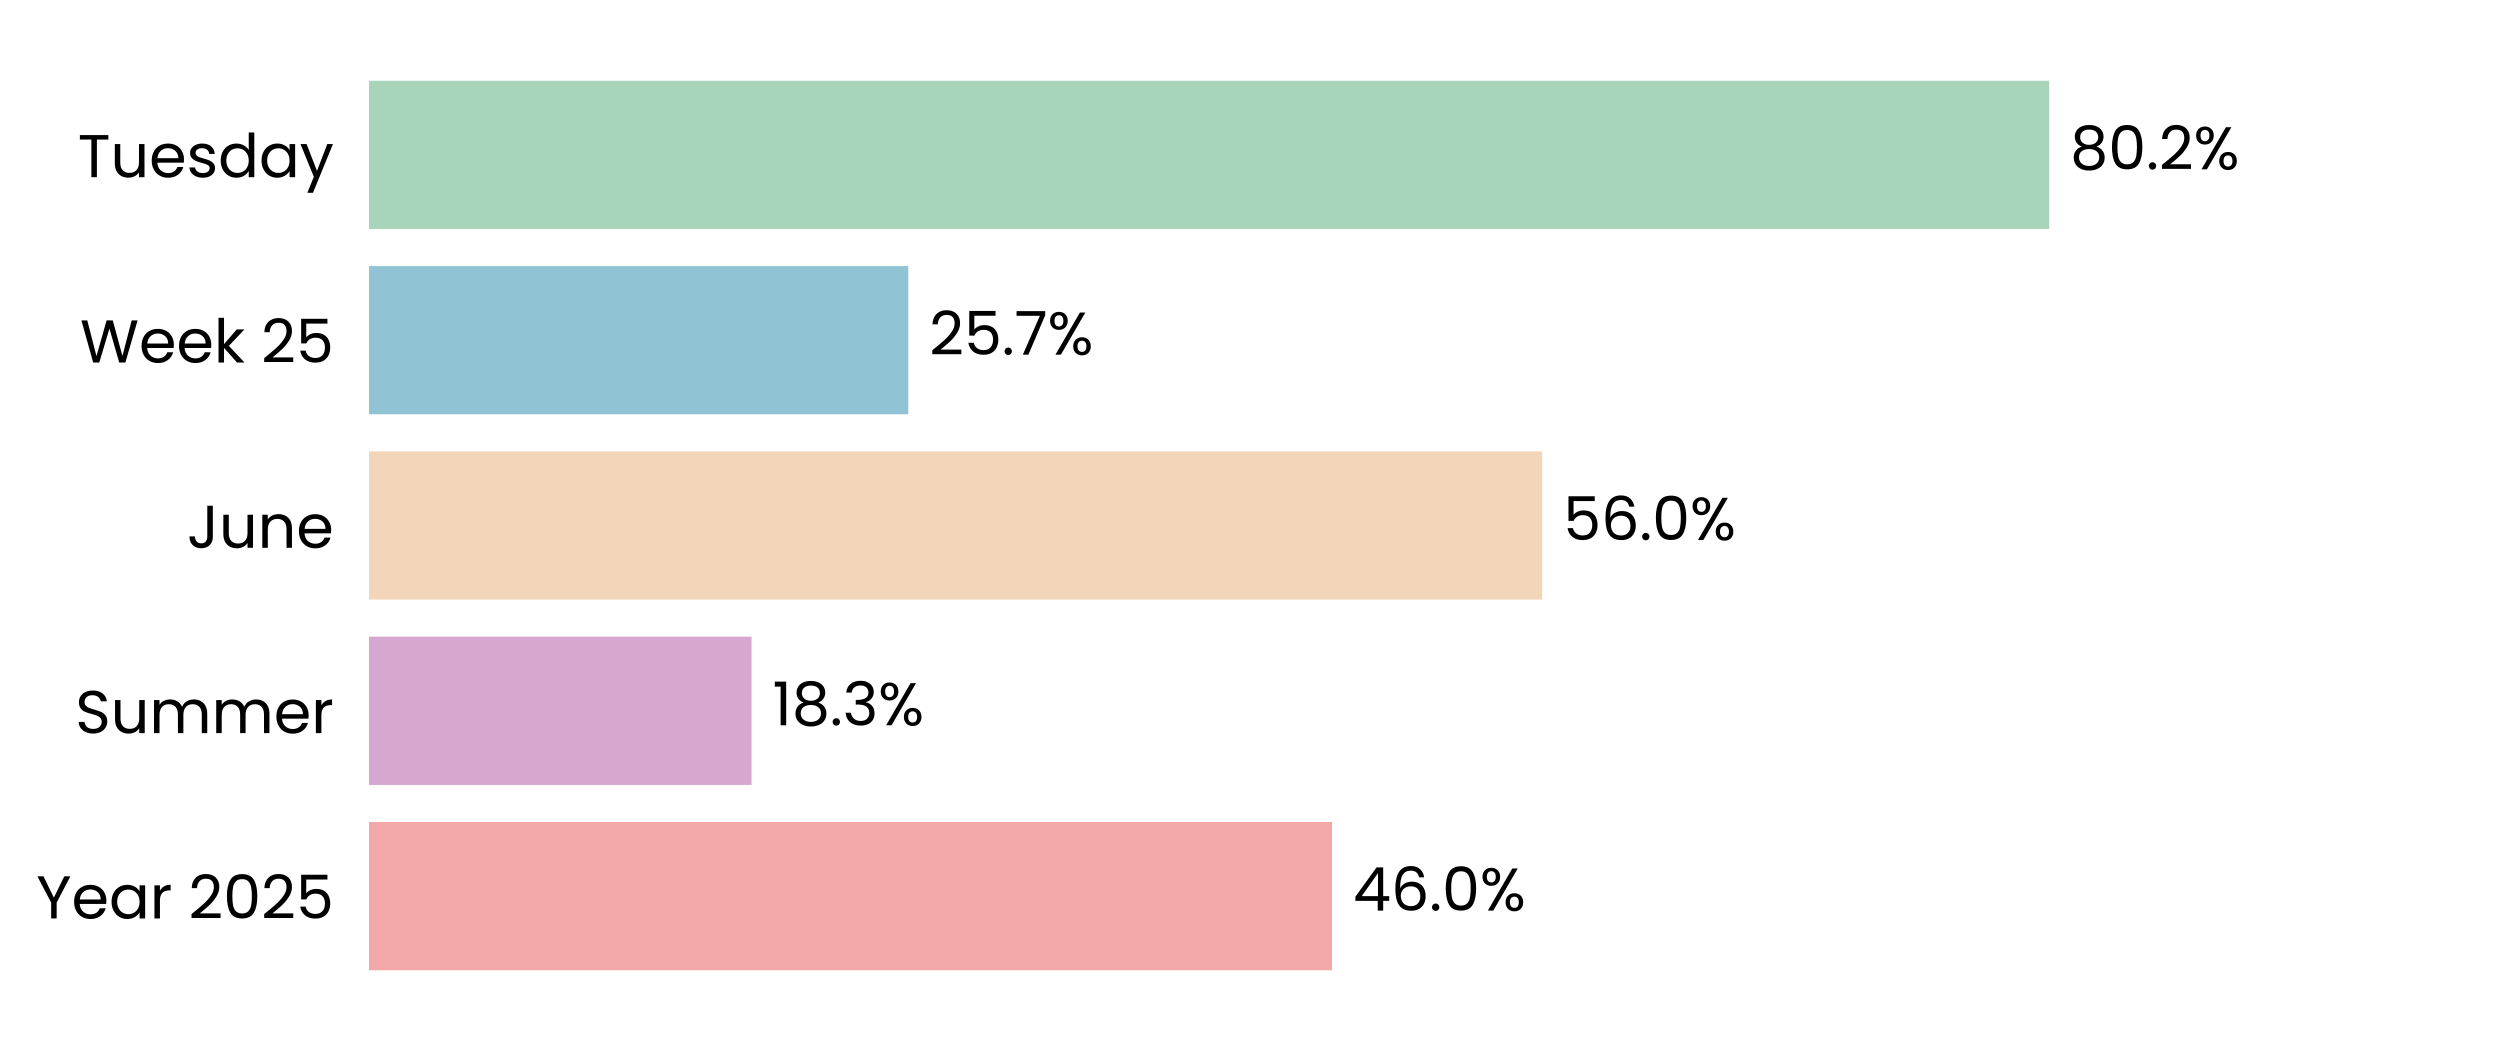
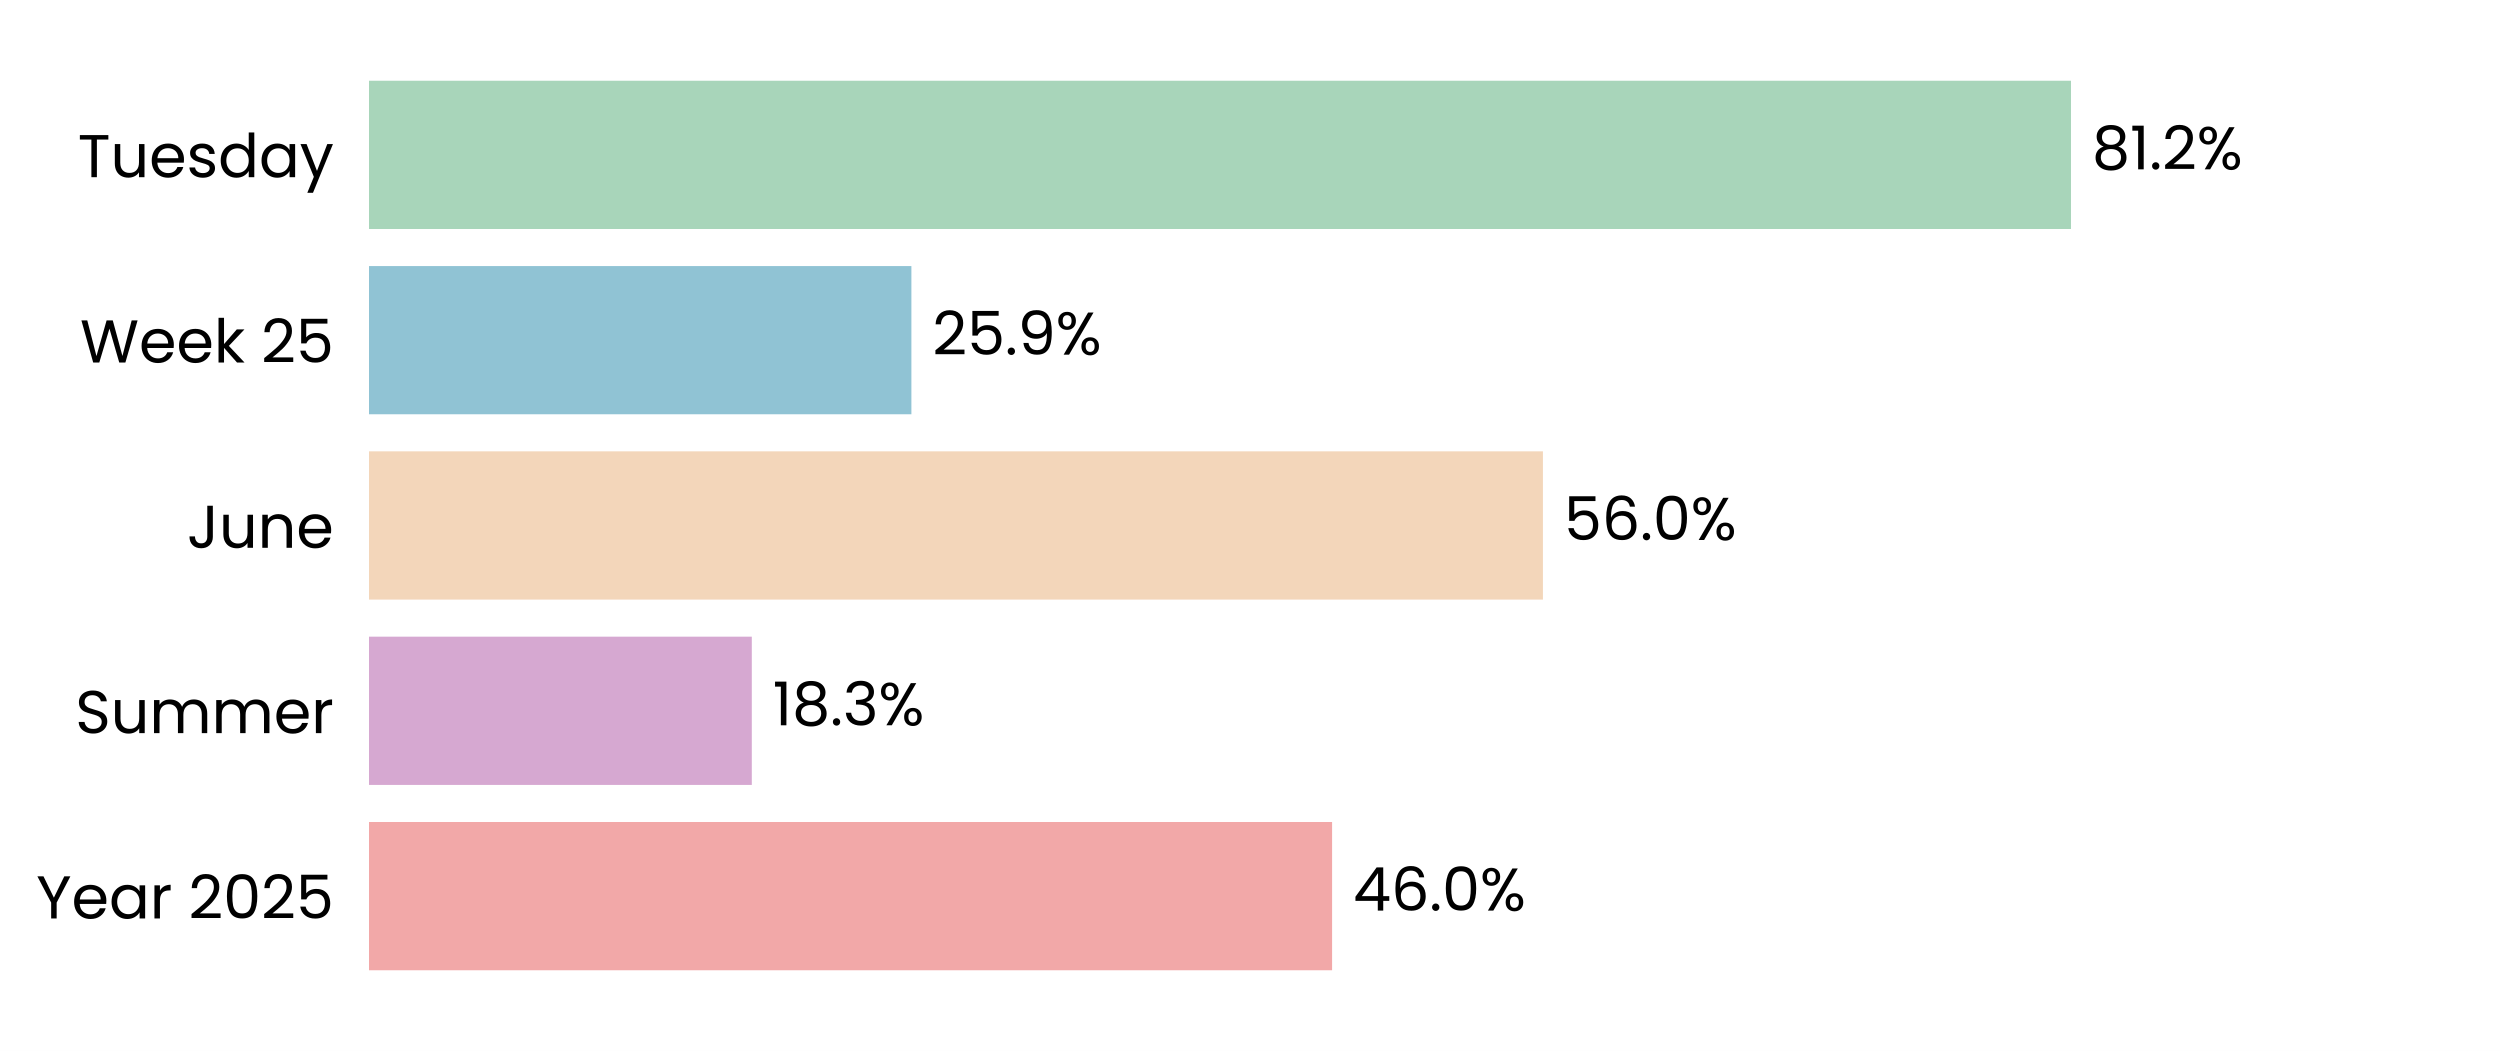
<svg xmlns="http://www.w3.org/2000/svg" xmlns:xlink="http://www.w3.org/1999/xlink" width="496.691pt" height="208.8pt" viewBox="0 0 496.691 208.8" version="1.1">
  <defs>
    <style type="text/css">*{stroke-linejoin: round; stroke-linecap: butt}</style>
  </defs>
  <g id="figure_1">
    <g id="patch_1">
      <path d="M 0 208.8  L 496.691 208.8  L 496.691 0  L 0 0  z " style="fill: #ffffff" />
    </g>
    <g id="axes_1">
      <g id="patch_2">
        <path d="M 73.311 201.6  L 489.491 201.6  L 489.491 7.2  L 73.311 7.2  z " style="fill: #ffffff" />
      </g>
      <g id="patch_3">
-         <path d="M 73.311 192.764  L 264.642 192.764  L 264.642 163.309  L 73.311 163.309  z " clip-path="url(#p839910b9f7)" style="fill: #f2a8a8" />
+         <path d="M 73.311 192.764  L 264.654 192.764  L 264.654 163.309  L 73.311 163.309  z " clip-path="url(#p5753324eb7)" style="fill: #f2a8a8" />
      </g>
      <g id="patch_4">
-         <path d="M 73.311 155.945  L 149.319 155.945  L 149.319 126.491  L 73.311 126.491  z " clip-path="url(#p839910b9f7)" style="fill: #d6a8d1" />
+         <path d="M 73.311 155.945  L 149.366 155.945  L 149.366 126.491  L 73.311 126.491  z " clip-path="url(#p5753324eb7)" style="fill: #d6a8d1" />
      </g>
      <g id="patch_5">
-         <path d="M 73.311 119.127  L 306.401 119.127  L 306.401 89.673  L 73.311 89.673  z " clip-path="url(#p839910b9f7)" style="fill: #f3d6ba" />
+         <path d="M 73.311 119.127  L 306.545 119.127  L 306.545 89.673  L 73.311 89.673  z " clip-path="url(#p5753324eb7)" style="fill: #f3d6ba" />
      </g>
      <g id="patch_6">
-         <path d="M 73.311 82.309  L 180.453 82.309  L 180.453 52.855  L 73.311 52.855  z " clip-path="url(#p839910b9f7)" style="fill: #90c3d4" />
+         <path d="M 73.311 82.309  L 181.072 82.309  L 181.072 52.855  L 73.311 52.855  z " clip-path="url(#p5753324eb7)" style="fill: #90c3d4" />
      </g>
      <g id="patch_7">
-         <path d="M 73.311 45.491  L 407.122 45.491  L 407.122 16.036  L 73.311 16.036  z " clip-path="url(#p839910b9f7)" style="fill: #a8d5ba" />
+         <path d="M 73.311 45.491  L 411.457 45.491  L 411.457 16.036  L 73.311 16.036  z " clip-path="url(#p5753324eb7)" style="fill: #a8d5ba" />
      </g>
      <g id="matplotlib.axis_1">
        <g id="ytick_1">
          <g id="text_1">
            <g transform="translate(7.2 182.4764) scale(0.12 -0.12)">
              <defs>
                <path id="Poppins-Regular-59" d="M 3616 4461  L 2163 1683  L 2163 0  L 1581 0  L 1581 1683  L 122 4461  L 768 4461  L 1869 2202  L 2970 4461  L 3616 4461  z " transform="scale(0.015625)" />
                <path id="Poppins-Regular-65" d="M 3693 1888  Q 3693 1722 3674 1536  L 870 1536  Q 902 1018 1225 726  Q 1549 435 2010 435  Q 2387 435 2640 611  Q 2893 787 2995 1082  L 3622 1082  Q 3482 576 3059 259  Q 2637 -58 2010 -58  Q 1510 -58 1116 166  Q 723 390 499 803  Q 275 1216 275 1760  Q 275 2304 492 2713  Q 710 3123 1104 3344  Q 1498 3565 2010 3565  Q 2509 3565 2893 3347  Q 3277 3130 3485 2749  Q 3693 2368 3693 1888  z M 3091 2010  Q 3091 2342 2944 2582  Q 2797 2822 2544 2947  Q 2291 3072 1984 3072  Q 1542 3072 1232 2790  Q 922 2509 877 2010  L 3091 2010  z " transform="scale(0.015625)" />
                <path id="Poppins-Regular-61" d="M 275 1766  Q 275 2304 492 2710  Q 710 3117 1091 3341  Q 1472 3565 1939 3565  Q 2400 3565 2739 3366  Q 3078 3168 3245 2867  L 3245 3507  L 3834 3507  L 3834 0  L 3245 0  L 3245 653  Q 3072 346 2729 144  Q 2387 -58 1933 -58  Q 1466 -58 1088 172  Q 710 403 492 819  Q 275 1235 275 1766  z M 3245 1760  Q 3245 2157 3085 2451  Q 2925 2746 2653 2902  Q 2381 3059 2054 3059  Q 1728 3059 1459 2905  Q 1190 2752 1030 2457  Q 870 2163 870 1766  Q 870 1363 1030 1065  Q 1190 768 1459 611  Q 1728 454 2054 454  Q 2381 454 2653 611  Q 2925 768 3085 1065  Q 3245 1363 3245 1760  z " transform="scale(0.015625)" />
                <path id="Poppins-Regular-72" d="M 1075 2938  Q 1229 3238 1513 3404  Q 1798 3571 2208 3571  L 2208 2970  L 2054 2970  Q 1075 2970 1075 1907  L 1075 0  L 493 0  L 493 3507  L 1075 3507  L 1075 2938  z " transform="scale(0.015625)" />
                <path id="Poppins-Regular-20" transform="scale(0.015625)" />
                <path id="Poppins-Regular-32" d="M 326 467  Q 1139 1120 1600 1539  Q 2061 1958 2377 2416  Q 2694 2874 2694 3315  Q 2694 3731 2492 3971  Q 2291 4211 1843 4211  Q 1408 4211 1168 3939  Q 928 3667 909 3213  L 346 3213  Q 371 3930 780 4320  Q 1190 4710 1837 4710  Q 2496 4710 2883 4345  Q 3270 3981 3270 3341  Q 3270 2810 2953 2307  Q 2637 1805 2233 1424  Q 1830 1043 1203 538  L 3405 538  L 3405 51  L 326 51  L 326 467  z " transform="scale(0.015625)" />
                <path id="Poppins-Regular-30" d="M 397 2362  Q 397 3462 755 4080  Q 1114 4698 2010 4698  Q 2899 4698 3257 4080  Q 3616 3462 3616 2362  Q 3616 1242 3257 621  Q 2899 0 2010 0  Q 1114 0 755 621  Q 397 1242 397 2362  z M 3040 2362  Q 3040 2918 2966 3305  Q 2893 3693 2665 3929  Q 2438 4166 2010 4166  Q 1574 4166 1347 3929  Q 1120 3693 1046 3305  Q 973 2918 973 2362  Q 973 1786 1046 1395  Q 1120 1005 1347 768  Q 1574 531 2010 531  Q 2438 531 2665 768  Q 2893 1005 2966 1395  Q 3040 1786 3040 2362  z " transform="scale(0.015625)" />
                <path id="Poppins-Regular-35" d="M 3347 4122  L 1101 4122  L 1101 2662  Q 1248 2867 1536 2998  Q 1824 3130 2157 3130  Q 2688 3130 3021 2909  Q 3354 2688 3498 2339  Q 3642 1990 3642 1600  Q 3642 1139 3469 774  Q 3296 410 2941 198  Q 2586 -13 2061 -13  Q 1389 -13 973 332  Q 557 678 467 1254  L 1037 1254  Q 1120 890 1389 685  Q 1658 480 2067 480  Q 2573 480 2829 784  Q 3085 1088 3085 1587  Q 3085 2086 2829 2358  Q 2573 2630 2074 2630  Q 1734 2630 1481 2467  Q 1229 2304 1114 2022  L 563 2022  L 563 4634  L 3347 4634  L 3347 4122  z " transform="scale(0.015625)" />
              </defs>
              <use xlink:href="#Poppins-Regular-59" />
              <use xlink:href="#Poppins-Regular-65" transform="translate(58.39999 0)" />
              <use xlink:href="#Poppins-Regular-61" transform="translate(120.4 0)" />
              <use xlink:href="#Poppins-Regular-72" transform="translate(188 0)" />
              <use xlink:href="#Poppins-Regular-20" transform="translate(225.3 0)" />
              <use xlink:href="#Poppins-Regular-32" transform="translate(252 0)" />
              <use xlink:href="#Poppins-Regular-30" transform="translate(309.4999 0)" />
              <use xlink:href="#Poppins-Regular-32" transform="translate(372.2999 0)" />
              <use xlink:href="#Poppins-Regular-35" transform="translate(429.7999 0)" />
            </g>
          </g>
        </g>
        <g id="ytick_2">
          <g id="text_2">
            <g transform="translate(14.95125 145.6582) scale(0.12 -0.12)">
              <defs>
                <path id="Poppins-Regular-53" d="M 1907 -45  Q 1466 -45 1117 112  Q 768 269 569 547  Q 371 826 365 1190  L 986 1190  Q 1018 877 1245 662  Q 1472 448 1907 448  Q 2323 448 2563 656  Q 2803 864 2803 1190  Q 2803 1446 2662 1606  Q 2522 1766 2310 1849  Q 2099 1933 1741 2029  Q 1299 2144 1033 2259  Q 768 2374 579 2620  Q 390 2867 390 3283  Q 390 3648 576 3929  Q 762 4211 1098 4364  Q 1434 4518 1869 4518  Q 2496 4518 2896 4204  Q 3296 3891 3347 3373  L 2707 3373  Q 2675 3629 2438 3824  Q 2202 4019 1811 4019  Q 1446 4019 1216 3830  Q 986 3642 986 3302  Q 986 3059 1123 2905  Q 1261 2752 1462 2672  Q 1664 2592 2029 2490  Q 2470 2368 2739 2249  Q 3008 2131 3200 1884  Q 3392 1638 3392 1216  Q 3392 890 3219 602  Q 3046 314 2707 134  Q 2368 -45 1907 -45  z " transform="scale(0.015625)" />
                <path id="Poppins-Regular-75" d="M 3603 3507  L 3603 0  L 3021 0  L 3021 518  Q 2854 250 2556 99  Q 2259 -51 1901 -51  Q 1491 -51 1164 118  Q 838 288 649 627  Q 461 966 461 1453  L 461 3507  L 1037 3507  L 1037 1530  Q 1037 1011 1299 732  Q 1562 454 2016 454  Q 2483 454 2752 742  Q 3021 1030 3021 1581  L 3021 3507  L 3603 3507  z " transform="scale(0.015625)" />
                <path id="Poppins-Regular-6d" d="M 4710 3571  Q 5120 3571 5440 3401  Q 5760 3232 5945 2893  Q 6131 2554 6131 2067  L 6131 0  L 5555 0  L 5555 1984  Q 5555 2509 5296 2787  Q 5037 3066 4595 3066  Q 4141 3066 3872 2774  Q 3603 2483 3603 1933  L 3603 0  L 3027 0  L 3027 1984  Q 3027 2509 2768 2787  Q 2509 3066 2067 3066  Q 1613 3066 1344 2774  Q 1075 2483 1075 1933  L 1075 0  L 493 0  L 493 3507  L 1075 3507  L 1075 3002  Q 1248 3277 1539 3424  Q 1830 3571 2182 3571  Q 2624 3571 2963 3372  Q 3302 3174 3469 2790  Q 3616 3162 3955 3366  Q 4294 3571 4710 3571  z " transform="scale(0.015625)" />
              </defs>
              <use xlink:href="#Poppins-Regular-53" />
              <use xlink:href="#Poppins-Regular-75" transform="translate(58.7 0)" />
              <use xlink:href="#Poppins-Regular-6d" transform="translate(122.7 0)" />
              <use xlink:href="#Poppins-Regular-6d" transform="translate(225.7 0)" />
              <use xlink:href="#Poppins-Regular-65" transform="translate(328.7 0)" />
              <use xlink:href="#Poppins-Regular-72" transform="translate(390.6999 0)" />
            </g>
          </g>
        </g>
        <g id="ytick_3">
          <g id="text_3">
            <g transform="translate(37.15125 108.84) scale(0.12 -0.12)">
              <defs>
                <path id="Poppins-Regular-4a" d="M 2739 4461  L 2739 1165  Q 2739 614 2400 284  Q 2061 -45 1504 -45  Q 941 -45 601 291  Q 262 627 262 1210  L 845 1210  Q 851 883 1014 678  Q 1178 474 1504 474  Q 1830 474 1990 669  Q 2150 864 2150 1165  L 2150 4461  L 2739 4461  z " transform="scale(0.015625)" />
                <path id="Poppins-Regular-6e" d="M 2202 3571  Q 2842 3571 3238 3184  Q 3635 2797 3635 2067  L 3635 0  L 3059 0  L 3059 1984  Q 3059 2509 2796 2787  Q 2534 3066 2080 3066  Q 1619 3066 1347 2778  Q 1075 2490 1075 1939  L 1075 0  L 493 0  L 493 3507  L 1075 3507  L 1075 3008  Q 1248 3277 1545 3424  Q 1843 3571 2202 3571  z " transform="scale(0.015625)" />
              </defs>
              <use xlink:href="#Poppins-Regular-4a" />
              <use xlink:href="#Poppins-Regular-75" transform="translate(52.99999 0)" />
              <use xlink:href="#Poppins-Regular-6e" transform="translate(117 0)" />
              <use xlink:href="#Poppins-Regular-65" transform="translate(181 0)" />
            </g>
          </g>
        </g>
        <g id="ytick_4">
          <g id="text_4">
            <g transform="translate(15.9 72.02182) scale(0.12 -0.12)">
              <defs>
                <path id="Poppins-Regular-57" d="M 6099 4461  L 4806 0  L 4154 0  L 3117 3590  L 2042 0  L 1395 -6  L 147 4461  L 768 4461  L 1741 678  L 2816 4461  L 3469 4461  L 4493 691  L 5472 4461  L 6099 4461  z " transform="scale(0.015625)" />
                <path id="Poppins-Regular-6b" d="M 2451 0  L 1075 1549  L 1075 0  L 493 0  L 493 4736  L 1075 4736  L 1075 1952  L 2426 3507  L 3238 3507  L 1587 1760  L 3245 0  L 2451 0  z " transform="scale(0.015625)" />
              </defs>
              <use xlink:href="#Poppins-Regular-57" />
              <use xlink:href="#Poppins-Regular-65" transform="translate(97.59999 0)" />
              <use xlink:href="#Poppins-Regular-65" transform="translate(159.6 0)" />
              <use xlink:href="#Poppins-Regular-6b" transform="translate(221.6 0)" />
              <use xlink:href="#Poppins-Regular-20" transform="translate(273.0999 0)" />
              <use xlink:href="#Poppins-Regular-32" transform="translate(299.7999 0)" />
              <use xlink:href="#Poppins-Regular-35" transform="translate(357.2999 0)" />
            </g>
          </g>
        </g>
        <g id="ytick_5">
          <g id="text_5">
            <g transform="translate(15.4575 35.20364) scale(0.12 -0.12)">
              <defs>
                <path id="Poppins-Regular-54" d="M 3238 4461  L 3238 3987  L 2022 3987  L 2022 0  L 1440 0  L 1440 3987  L 218 3987  L 218 4461  L 3238 4461  z " transform="scale(0.015625)" />
                <path id="Poppins-Regular-73" d="M 1734 -58  Q 1331 -58 1011 80  Q 691 218 505 464  Q 320 710 301 1030  L 902 1030  Q 928 768 1149 601  Q 1370 435 1728 435  Q 2061 435 2253 582  Q 2445 730 2445 954  Q 2445 1184 2240 1296  Q 2035 1408 1606 1517  Q 1216 1619 969 1724  Q 723 1830 547 2038  Q 371 2246 371 2586  Q 371 2854 531 3078  Q 691 3302 985 3433  Q 1280 3565 1658 3565  Q 2240 3565 2598 3270  Q 2957 2976 2982 2464  L 2400 2464  Q 2381 2739 2179 2905  Q 1978 3072 1638 3072  Q 1325 3072 1139 2937  Q 954 2803 954 2586  Q 954 2413 1066 2301  Q 1178 2189 1347 2121  Q 1517 2054 1818 1971  Q 2195 1869 2432 1769  Q 2669 1670 2838 1472  Q 3008 1274 3014 954  Q 3014 666 2854 435  Q 2694 205 2403 73  Q 2112 -58 1734 -58  z " transform="scale(0.015625)" />
                <path id="Poppins-Regular-64" d="M 275 1766  Q 275 2304 492 2710  Q 710 3117 1091 3341  Q 1472 3565 1946 3565  Q 2355 3565 2707 3376  Q 3059 3187 3245 2880  L 3245 4736  L 3834 4736  L 3834 0  L 3245 0  L 3245 659  Q 3072 346 2733 144  Q 2394 -58 1939 -58  Q 1472 -58 1091 172  Q 710 403 492 819  Q 275 1235 275 1766  z M 3245 1760  Q 3245 2157 3085 2451  Q 2925 2746 2653 2902  Q 2381 3059 2054 3059  Q 1728 3059 1459 2905  Q 1190 2752 1030 2457  Q 870 2163 870 1766  Q 870 1363 1030 1065  Q 1190 768 1459 611  Q 1728 454 2054 454  Q 2381 454 2653 611  Q 2925 768 3085 1065  Q 3245 1363 3245 1760  z " transform="scale(0.015625)" />
                <path id="Poppins-Regular-79" d="M 3514 3507  L 1402 -1651  L 800 -1651  L 1491 38  L 77 3507  L 723 3507  L 1824 666  L 2912 3507  L 3514 3507  z " transform="scale(0.015625)" />
              </defs>
              <use xlink:href="#Poppins-Regular-54" />
              <use xlink:href="#Poppins-Regular-75" transform="translate(54.09999 0)" />
              <use xlink:href="#Poppins-Regular-65" transform="translate(118.1 0)" />
              <use xlink:href="#Poppins-Regular-73" transform="translate(180.1 0)" />
              <use xlink:href="#Poppins-Regular-64" transform="translate(232.3 0)" />
              <use xlink:href="#Poppins-Regular-61" transform="translate(299.8999 0)" />
              <use xlink:href="#Poppins-Regular-79" transform="translate(367.4999 0)" />
            </g>
          </g>
        </g>
      </g>
      <g id="text_6">
-         <g transform="translate(268.8042 180.9164) scale(0.12 -0.12)">
+         <g transform="translate(268.8161 180.9164) scale(0.12 -0.12)">
          <defs>
            <path id="Poppins-Regular-34" d="M 256 1030  L 256 1472  L 2502 4582  L 3200 4582  L 3200 1536  L 3840 1536  L 3840 1030  L 3200 1030  L 3200 0  L 2624 0  L 2624 1030  L 256 1030  z M 2650 3974  L 928 1536  L 2650 1536  L 2650 3974  z " transform="scale(0.015625)" />
            <path id="Poppins-Regular-36" d="M 2976 3526  Q 2835 4237 2099 4237  Q 1530 4237 1248 3798  Q 966 3360 973 2355  Q 1120 2688 1462 2877  Q 1805 3066 2227 3066  Q 2886 3066 3280 2656  Q 3674 2246 3674 1523  Q 3674 1088 3504 742  Q 3334 397 2992 192  Q 2650 -13 2163 -13  Q 1504 -13 1133 281  Q 762 576 614 1094  Q 467 1613 467 2374  Q 467 4723 2106 4723  Q 2733 4723 3091 4384  Q 3450 4045 3514 3526  L 2976 3526  z M 2106 2573  Q 1830 2573 1587 2461  Q 1344 2349 1193 2121  Q 1043 1894 1043 1568  Q 1043 1082 1324 778  Q 1606 474 2131 474  Q 2579 474 2844 752  Q 3110 1030 3110 1504  Q 3110 2003 2854 2288  Q 2598 2573 2106 2573  z " transform="scale(0.015625)" />
            <path id="Poppins-Regular-2e" d="M 678 -38  Q 512 -38 397 77  Q 282 192 282 358  Q 282 525 397 640  Q 512 755 678 755  Q 838 755 950 640  Q 1062 525 1062 358  Q 1062 192 950 77  Q 838 -38 678 -38  z " transform="scale(0.015625)" />
            <path id="Poppins-Regular-25" d="M 269 3584  Q 269 4019 531 4278  Q 794 4538 1203 4538  Q 1613 4538 1875 4278  Q 2138 4019 2138 3584  Q 2138 3142 1875 2883  Q 1613 2624 1203 2624  Q 794 2624 531 2883  Q 269 3142 269 3584  z M 4006 4467  L 1414 0  L 838 0  L 3430 4467  L 4006 4467  z M 1203 4179  Q 986 4179 861 4028  Q 736 3878 736 3584  Q 736 3290 861 3136  Q 986 2982 1203 2982  Q 1421 2982 1549 3139  Q 1677 3296 1677 3584  Q 1677 3878 1549 4028  Q 1421 4179 1203 4179  z M 2720 883  Q 2720 1325 2982 1584  Q 3245 1843 3654 1843  Q 4064 1843 4323 1584  Q 4582 1325 4582 883  Q 4582 448 4323 185  Q 4064 -77 3654 -77  Q 3245 -77 2982 182  Q 2720 442 2720 883  z M 3648 1478  Q 3430 1478 3302 1328  Q 3174 1178 3174 883  Q 3174 595 3302 444  Q 3430 294 3648 294  Q 3866 294 3994 444  Q 4122 595 4122 883  Q 4122 1178 3994 1328  Q 3866 1478 3648 1478  z " transform="scale(0.015625)" />
          </defs>
          <use xlink:href="#Poppins-Regular-34" />
          <use xlink:href="#Poppins-Regular-36" transform="translate(62.89999 0)" />
          <use xlink:href="#Poppins-Regular-2e" transform="translate(126.4 0)" />
          <use xlink:href="#Poppins-Regular-30" transform="translate(147.4 0)" />
          <use xlink:href="#Poppins-Regular-25" transform="translate(210.2 0)" />
        </g>
      </g>
      <g id="text_7">
-         <g transform="translate(153.4806 144.0982) scale(0.12 -0.12)">
+         <g transform="translate(153.5277 144.0982) scale(0.12 -0.12)">
          <defs>
            <path id="Poppins-Regular-31" d="M 243 4096  L 243 4627  L 1446 4627  L 1446 0  L 858 0  L 858 4096  L 243 4096  z " transform="scale(0.015625)" />
            <path id="Poppins-Regular-38" d="M 1242 2406  Q 883 2547 691 2816  Q 499 3085 499 3469  Q 499 3814 672 4092  Q 845 4371 1187 4534  Q 1530 4698 2016 4698  Q 2502 4698 2844 4534  Q 3187 4371 3363 4092  Q 3539 3814 3539 3469  Q 3539 3098 3340 2819  Q 3142 2541 2797 2406  Q 3194 2285 3427 1981  Q 3661 1677 3661 1248  Q 3661 832 3456 521  Q 3251 211 2876 41  Q 2502 -128 2016 -128  Q 1530 -128 1162 41  Q 794 211 589 521  Q 384 832 384 1248  Q 384 1677 614 1984  Q 845 2291 1242 2406  z M 2976 3398  Q 2976 3789 2720 4000  Q 2464 4211 2016 4211  Q 1574 4211 1318 4000  Q 1062 3789 1062 3392  Q 1062 3034 1328 2816  Q 1594 2598 2016 2598  Q 2445 2598 2710 2819  Q 2976 3040 2976 3398  z M 2016 2150  Q 1542 2150 1241 1929  Q 941 1709 941 1267  Q 941 858 1232 608  Q 1523 358 2016 358  Q 2509 358 2797 608  Q 3085 858 3085 1267  Q 3085 1696 2790 1923  Q 2496 2150 2016 2150  z " transform="scale(0.015625)" />
            <path id="Poppins-Regular-33" d="M 384 3462  Q 429 4051 838 4384  Q 1248 4717 1901 4717  Q 2336 4717 2653 4560  Q 2970 4403 3133 4134  Q 3296 3866 3296 3526  Q 3296 3130 3069 2842  Q 2842 2554 2477 2470  L 2477 2438  Q 2893 2336 3136 2035  Q 3379 1734 3379 1248  Q 3379 883 3212 592  Q 3046 301 2713 134  Q 2381 -32 1914 -32  Q 1235 -32 800 323  Q 365 678 314 1331  L 877 1331  Q 922 947 1190 704  Q 1459 461 1907 461  Q 2355 461 2588 694  Q 2822 928 2822 1299  Q 2822 1779 2502 1990  Q 2182 2202 1536 2202  L 1389 2202  L 1389 2688  L 1542 2688  Q 2131 2694 2432 2883  Q 2733 3072 2733 3469  Q 2733 3808 2512 4013  Q 2291 4218 1882 4218  Q 1485 4218 1241 4013  Q 998 3808 954 3462  L 384 3462  z " transform="scale(0.015625)" />
          </defs>
          <use xlink:href="#Poppins-Regular-31" />
          <use xlink:href="#Poppins-Regular-38" transform="translate(31.99998 0)" />
          <use xlink:href="#Poppins-Regular-2e" transform="translate(95.09998 0)" />
          <use xlink:href="#Poppins-Regular-33" transform="translate(116.1 0)" />
          <use xlink:href="#Poppins-Regular-25" transform="translate(175 0)" />
        </g>
      </g>
      <g id="text_8">
-         <g transform="translate(310.5628 107.28) scale(0.12 -0.12)">
+         <g transform="translate(310.7073 107.28) scale(0.12 -0.12)">
          <use xlink:href="#Poppins-Regular-35" />
          <use xlink:href="#Poppins-Regular-36" transform="translate(62.79999 0)" />
          <use xlink:href="#Poppins-Regular-2e" transform="translate(126.3 0)" />
          <use xlink:href="#Poppins-Regular-30" transform="translate(147.3 0)" />
          <use xlink:href="#Poppins-Regular-25" transform="translate(210.0999 0)" />
        </g>
      </g>
      <g id="text_9">
-         <g transform="translate(184.6146 70.46182) scale(0.12 -0.12)">
+         <g transform="translate(185.2339 70.46182) scale(0.12 -0.12)">
          <defs>
-             <path id="Poppins-Regular-37" d="M 3245 4173  L 1466 0  L 877 0  L 2682 4115  L 211 4115  L 211 4614  L 3245 4614  L 3245 4173  z " transform="scale(0.015625)" />
+             <path id="Poppins-Regular-39" d="M 1146 1242  Q 1210 877 1443 678  Q 1677 480 2074 480  Q 2605 480 2857 896  Q 3110 1312 3098 2298  Q 2963 2010 2649 1846  Q 2336 1683 1952 1683  Q 1523 1683 1187 1859  Q 851 2035 659 2374  Q 467 2714 467 3194  Q 467 3878 864 4297  Q 1261 4717 1990 4717  Q 2886 4717 3248 4134  Q 3610 3552 3610 2400  Q 3610 1594 3466 1069  Q 3322 544 2979 269  Q 2637 -6 2042 -6  Q 1389 -6 1024 346  Q 659 698 608 1242  L 1146 1242  z M 2048 2176  Q 2477 2176 2752 2441  Q 3027 2707 3027 3162  Q 3027 3642 2758 3936  Q 2490 4230 2003 4230  Q 1555 4230 1289 3948  Q 1024 3667 1024 3206  Q 1024 2739 1286 2457  Q 1549 2176 2048 2176  z " transform="scale(0.015625)" />
          </defs>
          <use xlink:href="#Poppins-Regular-32" />
          <use xlink:href="#Poppins-Regular-35" transform="translate(57.49999 0)" />
          <use xlink:href="#Poppins-Regular-2e" transform="translate(120.3 0)" />
-           <use xlink:href="#Poppins-Regular-37" transform="translate(141.3 0)" />
-           <use xlink:href="#Poppins-Regular-25" transform="translate(195.8999 0)" />
+           <use xlink:href="#Poppins-Regular-39" transform="translate(141.3 0)" />
+           <use xlink:href="#Poppins-Regular-25" transform="translate(204.2999 0)" />
        </g>
      </g>
      <g id="text_10">
-         <g transform="translate(411.2841 33.64364) scale(0.12 -0.12)">
+         <g transform="translate(415.6193 33.64364) scale(0.12 -0.12)">
          <use xlink:href="#Poppins-Regular-38" />
-           <use xlink:href="#Poppins-Regular-30" transform="translate(63.09999 0)" />
-           <use xlink:href="#Poppins-Regular-2e" transform="translate(125.9 0)" />
-           <use xlink:href="#Poppins-Regular-32" transform="translate(146.9 0)" />
-           <use xlink:href="#Poppins-Regular-25" transform="translate(204.3999 0)" />
+           <use xlink:href="#Poppins-Regular-31" transform="translate(63.09999 0)" />
+           <use xlink:href="#Poppins-Regular-2e" transform="translate(95.09998 0)" />
+           <use xlink:href="#Poppins-Regular-32" transform="translate(116.1 0)" />
+           <use xlink:href="#Poppins-Regular-25" transform="translate(173.5999 0)" />
        </g>
      </g>
    </g>
  </g>
  <defs>
-     <clipPath id="p839910b9f7">
+     <clipPath id="p5753324eb7">
      <rect x="73.311" y="7.2" width="416.18" height="194.4" />
    </clipPath>
  </defs>
</svg>
